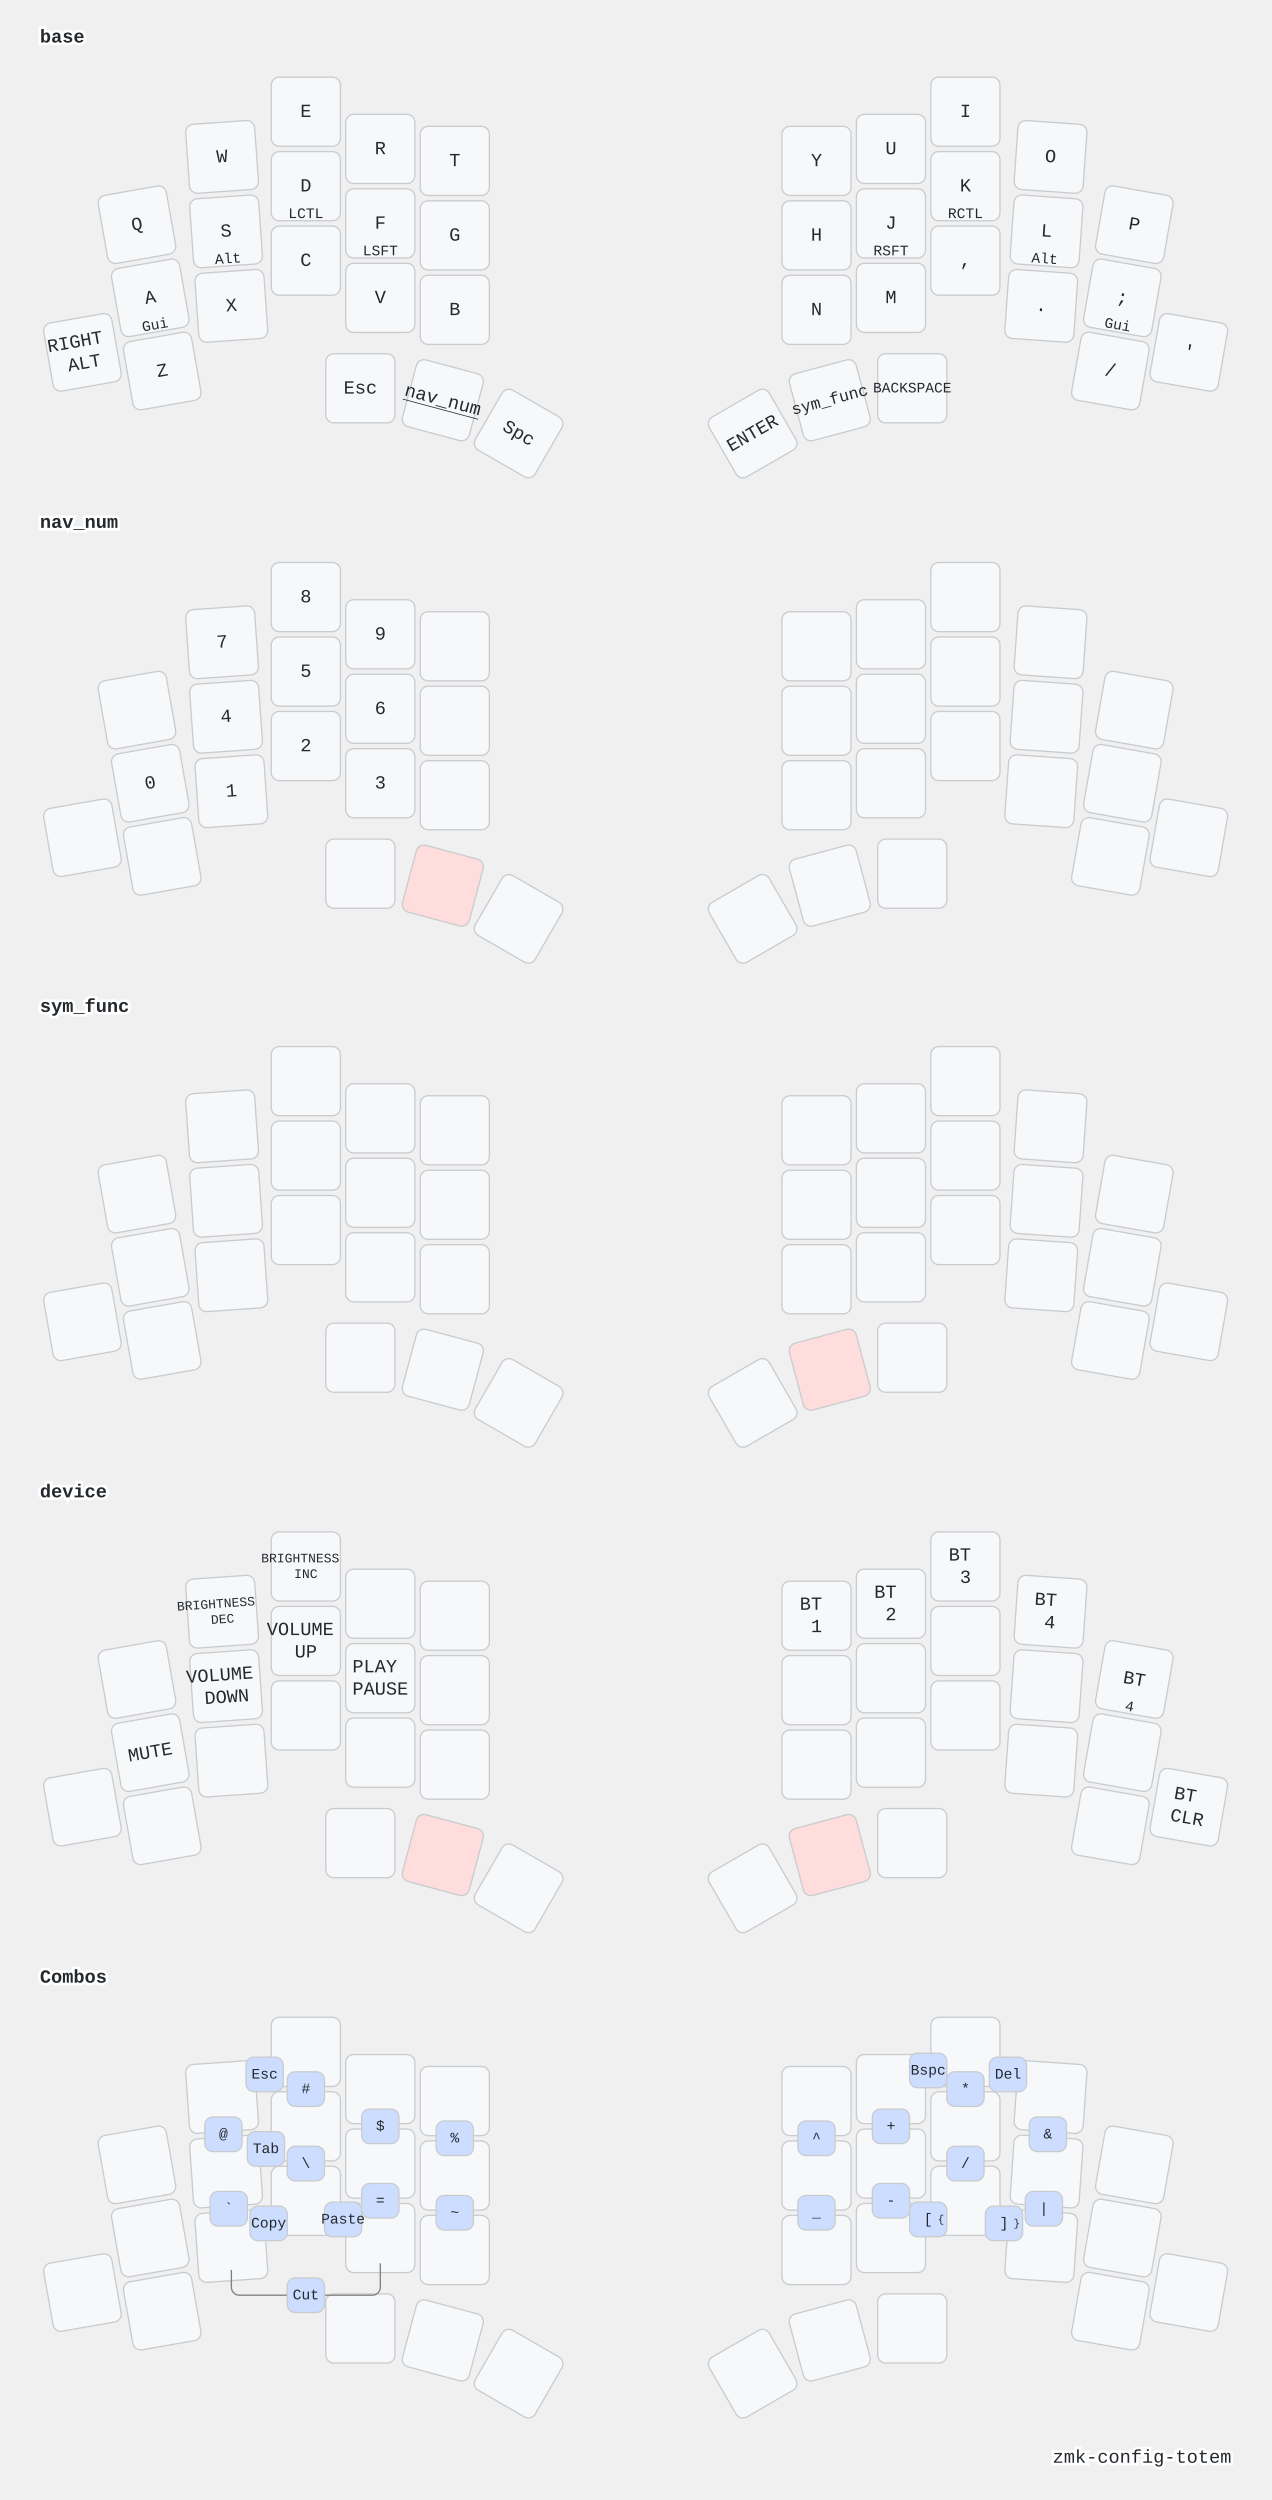
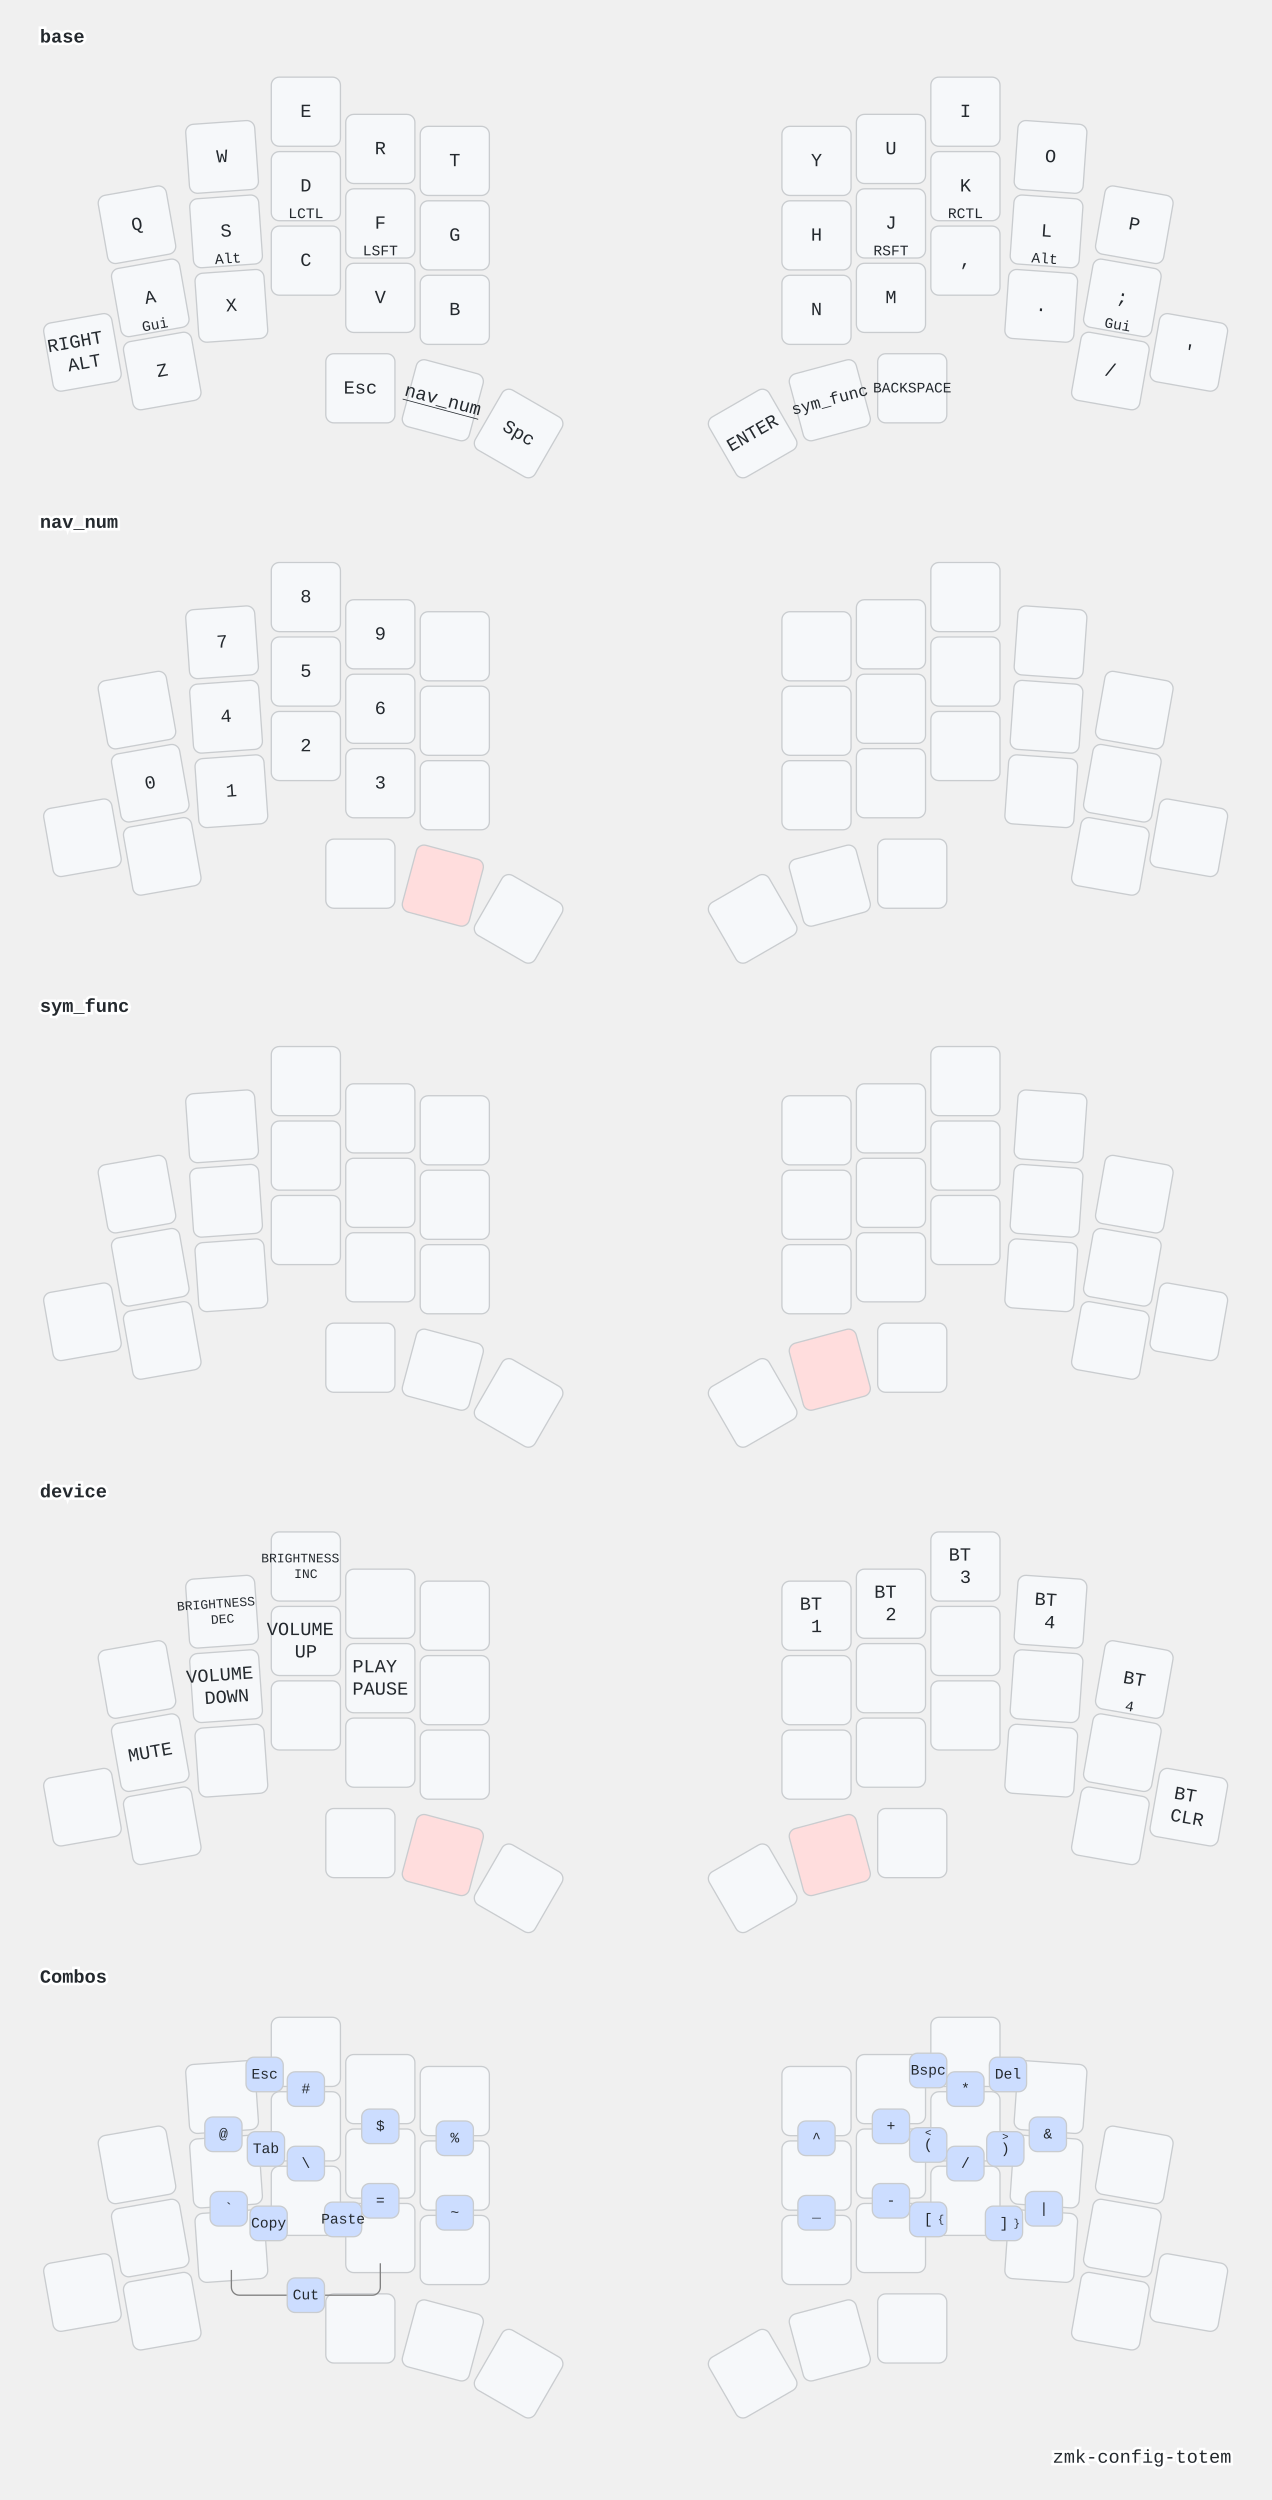
<svg xmlns="http://www.w3.org/2000/svg" width="956" height="1880" viewBox="0 0 956 1880" class="keymap">
  <style>/* inherit to force styles through use tags */
svg path {
    fill: inherit;
}

/* font and background color specifications */
svg.keymap {
    font-family: SFMono-Regular,Consolas,Liberation Mono,Menlo,monospace;
    font-size: 14px;
    font-kerning: normal;
    text-rendering: optimizeLegibility;
    fill: #24292e;
}

/* default key styling */
rect.key {
    fill: #f6f8fa;
}

rect.key, rect.combo {
    stroke: #c9cccf;
    stroke-width: 1;
}

/* default key side styling, only used is draw_key_sides is set */
rect.side {
    filter: brightness(90%);
}

/* color accent for combo boxes */
rect.combo, rect.combo-separate {
    fill: #cdf;
}

/* color accent for held keys */
rect.held, rect.combo.held {
    fill: #fdd;
}

/* color accent for ghost (optional) keys */
rect.ghost, rect.combo.ghost {
    stroke-dasharray: 4, 4;
    stroke-width: 2;
}

text {
    text-anchor: middle;
    dominant-baseline: middle;
}

/* styling for layer labels */
text.label {
    font-weight: bold;
    text-anchor: start;
    stroke: white;
    stroke-width: 4;
    paint-order: stroke;
}

/* styling for optional footer */
text.footer {
    text-anchor: end;
    dominant-baseline: auto;
    stroke: white;
    stroke-width: 4;
    paint-order: stroke;
}

/* styling for combo tap, and key non-tap label text */
text.combo, text.hold, text.shifted, text.left, text.right {
    font-size: 11px;
}

text.hold {
    text-anchor: middle;
    dominant-baseline: auto;
}

text.shifted {
    text-anchor: middle;
    dominant-baseline: hanging;
}

text.left {
    text-anchor: start;
}

text.right {
    text-anchor: end;
}

text.layer-activator {
    text-decoration: underline;
}

/* styling for hold/shifted label text in combo box */
text.combo.hold, text.combo.shifted, text.combo.left, text.combo.right {
    font-size: 8px;
}

/* lighter symbol for transparent keys */
text.trans {
    fill: #7b7e81;
}

/* styling for combo dendrons */
path.combo {
    stroke-width: 1;
    stroke: gray;
    fill: none;
}

/* Start Tabler Icons Cleanup */
/* cannot use height/width with glyphs */
.icon-tabler &gt; path {
    fill: inherit;
    stroke: inherit;
    stroke-width: 2;
}
/* hide tabler's default box */
.icon-tabler &gt; path[stroke="none"][fill="none"] {
    visibility: hidden;
}
/* End Tabler Icons Cleanup */

@media (prefers-color-scheme: dark) {
svg.keymap { fill: #d1d6db; }
rect.key { fill: #3f4750; }
rect.key, rect.combo { stroke: #60666c; }
rect.combo, rect.combo-separate { fill: #1f3d7a; }
rect.held, rect.combo.held { fill: #854747; }
text.label, text.footer { stroke: black; }
text.trans { fill: #7e8184; }
path.combo { stroke: #7f7f7f; }

}</style>
  <g transform="translate(30, 0)" class="layer-base">
    <text x="0" y="28" class="label" id="base">base</text>
    <g transform="translate(0, 56)">
      <g transform="translate(73, 113) rotate(-10.0)" class="key keypos-0">
        <rect rx="6" ry="6" x="-26" y="-26" width="52" height="52" class="key" />
        <text x="0" y="0" class="key tap">Q</text>
      </g>
      <g transform="translate(137, 62) rotate(-4.0)" class="key keypos-1">
        <rect rx="6" ry="6" x="-26" y="-26" width="52" height="52" class="key" />
        <text x="0" y="0" class="key tap">W</text>
      </g>
      <g transform="translate(200, 28)" class="key keypos-2">
        <rect rx="6" ry="6" x="-26" y="-26" width="52" height="52" class="key" />
        <text x="0" y="0" class="key tap">E</text>
      </g>
      <g transform="translate(256, 56)" class="key keypos-3">
        <rect rx="6" ry="6" x="-26" y="-26" width="52" height="52" class="key" />
        <text x="0" y="0" class="key tap">R</text>
      </g>
      <g transform="translate(312, 65)" class="key keypos-4">
        <rect rx="6" ry="6" x="-26" y="-26" width="52" height="52" class="key" />
        <text x="0" y="0" class="key tap">T</text>
      </g>
      <g transform="translate(584, 65)" class="key keypos-5">
        <rect rx="6" ry="6" x="-26" y="-26" width="52" height="52" class="key" />
        <text x="0" y="0" class="key tap">Y</text>
      </g>
      <g transform="translate(640, 56)" class="key keypos-6">
        <rect rx="6" ry="6" x="-26" y="-26" width="52" height="52" class="key" />
        <text x="0" y="0" class="key tap">U</text>
      </g>
      <g transform="translate(696, 28)" class="key keypos-7">
        <rect rx="6" ry="6" x="-26" y="-26" width="52" height="52" class="key" />
        <text x="0" y="0" class="key tap">I</text>
      </g>
      <g transform="translate(760, 62) rotate(4.0)" class="key keypos-8">
        <rect rx="6" ry="6" x="-26" y="-26" width="52" height="52" class="key" />
        <text x="0" y="0" class="key tap">O</text>
      </g>
      <g transform="translate(823, 113) rotate(10.0)" class="key keypos-9">
        <rect rx="6" ry="6" x="-26" y="-26" width="52" height="52" class="key" />
        <text x="0" y="0" class="key tap">P</text>
      </g>
      <g transform="translate(83, 168) rotate(-10.0)" class="key keypos-10">
        <rect rx="6" ry="6" x="-26" y="-26" width="52" height="52" class="key" />
        <text x="0" y="0" class="key tap">A</text>
        <text x="0" y="24" class="key hold">Gui</text>
      </g>
      <g transform="translate(140, 118) rotate(-4.0)" class="key keypos-11">
        <rect rx="6" ry="6" x="-26" y="-26" width="52" height="52" class="key" />
        <text x="0" y="0" class="key tap">S</text>
        <text x="0" y="24" class="key hold">Alt</text>
      </g>
      <g transform="translate(200, 84)" class="key keypos-12">
        <rect rx="6" ry="6" x="-26" y="-26" width="52" height="52" class="key" />
        <text x="0" y="0" class="key tap">D</text>
        <text x="0" y="24" class="key hold">LCTL</text>
      </g>
      <g transform="translate(256, 112)" class="key keypos-13">
        <rect rx="6" ry="6" x="-26" y="-26" width="52" height="52" class="key" />
        <text x="0" y="0" class="key tap">F</text>
        <text x="0" y="24" class="key hold">LSFT</text>
      </g>
      <g transform="translate(312, 121)" class="key keypos-14">
        <rect rx="6" ry="6" x="-26" y="-26" width="52" height="52" class="key" />
        <text x="0" y="0" class="key tap">G</text>
      </g>
      <g transform="translate(584, 121)" class="key keypos-15">
        <rect rx="6" ry="6" x="-26" y="-26" width="52" height="52" class="key" />
        <text x="0" y="0" class="key tap">H</text>
      </g>
      <g transform="translate(640, 112)" class="key keypos-16">
        <rect rx="6" ry="6" x="-26" y="-26" width="52" height="52" class="key" />
        <text x="0" y="0" class="key tap">J</text>
        <text x="0" y="24" class="key hold">RSFT</text>
      </g>
      <g transform="translate(696, 84)" class="key keypos-17">
        <rect rx="6" ry="6" x="-26" y="-26" width="52" height="52" class="key" />
        <text x="0" y="0" class="key tap">K</text>
        <text x="0" y="24" class="key hold">RCTL</text>
      </g>
      <g transform="translate(757, 118) rotate(4.0)" class="key keypos-18">
        <rect rx="6" ry="6" x="-26" y="-26" width="52" height="52" class="key" />
        <text x="0" y="0" class="key tap">L</text>
        <text x="0" y="24" class="key hold">Alt</text>
      </g>
      <g transform="translate(814, 168) rotate(10.0)" class="key keypos-19">
        <rect rx="6" ry="6" x="-26" y="-26" width="52" height="52" class="key" />
        <text x="0" y="0" class="key tap">;</text>
        <text x="0" y="24" class="key hold">Gui</text>
      </g>
      <g transform="translate(32, 209) rotate(-10.0)" class="key keypos-20">
        <rect rx="6" ry="6" x="-26" y="-26" width="52" height="52" class="key" />
        <text x="0" y="0" class="key tap">
          <tspan x="0" dy="-0.6em">RIGHT</tspan>
          <tspan x="0" dy="1.2em">ALT</tspan>
        </text>
      </g>
      <g transform="translate(92, 223) rotate(-10.0)" class="key keypos-21">
        <rect rx="6" ry="6" x="-26" y="-26" width="52" height="52" class="key" />
        <text x="0" y="0" class="key tap">Z</text>
      </g>
      <g transform="translate(144, 174) rotate(-4.0)" class="key keypos-22">
        <rect rx="6" ry="6" x="-26" y="-26" width="52" height="52" class="key" />
        <text x="0" y="0" class="key tap">X</text>
      </g>
      <g transform="translate(200, 140)" class="key keypos-23">
        <rect rx="6" ry="6" x="-26" y="-26" width="52" height="52" class="key" />
        <text x="0" y="0" class="key tap">C</text>
      </g>
      <g transform="translate(256, 168)" class="key keypos-24">
        <rect rx="6" ry="6" x="-26" y="-26" width="52" height="52" class="key" />
        <text x="0" y="0" class="key tap">V</text>
      </g>
      <g transform="translate(312, 177)" class="key keypos-25">
        <rect rx="6" ry="6" x="-26" y="-26" width="52" height="52" class="key" />
        <text x="0" y="0" class="key tap">B</text>
      </g>
      <g transform="translate(584, 177)" class="key keypos-26">
        <rect rx="6" ry="6" x="-26" y="-26" width="52" height="52" class="key" />
        <text x="0" y="0" class="key tap">N</text>
      </g>
      <g transform="translate(640, 168)" class="key keypos-27">
        <rect rx="6" ry="6" x="-26" y="-26" width="52" height="52" class="key" />
        <text x="0" y="0" class="key tap">M</text>
      </g>
      <g transform="translate(696, 140)" class="key keypos-28">
        <rect rx="6" ry="6" x="-26" y="-26" width="52" height="52" class="key" />
        <text x="0" y="0" class="key tap">,</text>
      </g>
      <g transform="translate(753, 174) rotate(4.0)" class="key keypos-29">
        <rect rx="6" ry="6" x="-26" y="-26" width="52" height="52" class="key" />
        <text x="0" y="0" class="key tap">.</text>
      </g>
      <g transform="translate(805, 223) rotate(10.0)" class="key keypos-30">
        <rect rx="6" ry="6" x="-26" y="-26" width="52" height="52" class="key" />
        <text x="0" y="0" class="key tap">/</text>
      </g>
      <g transform="translate(864, 209) rotate(10.0)" class="key keypos-31">
        <rect rx="6" ry="6" x="-26" y="-26" width="52" height="52" class="key" />
        <text x="0" y="0" class="key tap">'</text>
      </g>
      <g transform="translate(241, 236)" class="key keypos-32">
        <rect rx="6" ry="6" x="-26" y="-26" width="52" height="52" class="key" />
        <text x="0" y="0" class="key tap">Esc</text>
      </g>
      <g transform="translate(303, 245) rotate(15.0)" class="key keypos-33">
        <rect rx="6" ry="6" x="-26" y="-26" width="52" height="52" class="key" />
        <a href="#nav_num">
          <text x="0" y="0" class="key tap layer-activator">nav_num</text>
        </a>
      </g>
      <g transform="translate(360, 270) rotate(30.0)" class="key keypos-34">
        <rect rx="6" ry="6" x="-26" y="-26" width="52" height="52" class="key" />
        <text x="0" y="0" class="key tap">Spc</text>
      </g>
      <g transform="translate(536, 270) rotate(-30.0)" class="key keypos-35">
        <rect rx="6" ry="6" x="-26" y="-26" width="52" height="52" class="key" />
        <text x="0" y="0" class="key tap">ENTER</text>
      </g>
      <g transform="translate(594, 245) rotate(-15.0)" class="key keypos-36">
        <rect rx="6" ry="6" x="-26" y="-26" width="52" height="52" class="key" />
        <a href="#sym_func">
          <text x="0" y="0" class="key tap layer-activator">
            <tspan style="font-size: 88%">sym_func</tspan>
          </text>
        </a>
      </g>
      <g transform="translate(656, 236)" class="key keypos-37">
        <rect rx="6" ry="6" x="-26" y="-26" width="52" height="52" class="key" />
        <text x="0" y="0" class="key tap">
          <tspan style="font-size: 78%">BACKSPACE</tspan>
        </text>
      </g>
    </g>
  </g>
  <g transform="translate(30, 365)" class="layer-nav_num">
    <text x="0" y="28" class="label" id="nav_num">nav_num</text>
    <g transform="translate(0, 56)">
      <g transform="translate(73, 113) rotate(-10.0)" class="key trans keypos-0">
        <rect rx="6" ry="6" x="-26" y="-26" width="52" height="52" class="key trans" />
      </g>
      <g transform="translate(137, 62) rotate(-4.0)" class="key keypos-1">
        <rect rx="6" ry="6" x="-26" y="-26" width="52" height="52" class="key" />
        <text x="0" y="0" class="key tap">7</text>
      </g>
      <g transform="translate(200, 28)" class="key keypos-2">
        <rect rx="6" ry="6" x="-26" y="-26" width="52" height="52" class="key" />
        <text x="0" y="0" class="key tap">8</text>
      </g>
      <g transform="translate(256, 56)" class="key keypos-3">
        <rect rx="6" ry="6" x="-26" y="-26" width="52" height="52" class="key" />
        <text x="0" y="0" class="key tap">9</text>
      </g>
      <g transform="translate(312, 65)" class="key trans keypos-4">
        <rect rx="6" ry="6" x="-26" y="-26" width="52" height="52" class="key trans" />
      </g>
      <g transform="translate(584, 65)" class="key trans keypos-5">
        <rect rx="6" ry="6" x="-26" y="-26" width="52" height="52" class="key trans" />
      </g>
      <g transform="translate(640, 56)" class="key trans keypos-6">
        <rect rx="6" ry="6" x="-26" y="-26" width="52" height="52" class="key trans" />
      </g>
      <g transform="translate(696, 28)" class="key trans keypos-7">
        <rect rx="6" ry="6" x="-26" y="-26" width="52" height="52" class="key trans" />
      </g>
      <g transform="translate(760, 62) rotate(4.0)" class="key trans keypos-8">
        <rect rx="6" ry="6" x="-26" y="-26" width="52" height="52" class="key trans" />
      </g>
      <g transform="translate(823, 113) rotate(10.0)" class="key trans keypos-9">
        <rect rx="6" ry="6" x="-26" y="-26" width="52" height="52" class="key trans" />
      </g>
      <g transform="translate(83, 168) rotate(-10.0)" class="key keypos-10">
        <rect rx="6" ry="6" x="-26" y="-26" width="52" height="52" class="key" />
        <text x="0" y="0" class="key tap">0</text>
      </g>
      <g transform="translate(140, 118) rotate(-4.0)" class="key keypos-11">
        <rect rx="6" ry="6" x="-26" y="-26" width="52" height="52" class="key" />
        <text x="0" y="0" class="key tap">4</text>
      </g>
      <g transform="translate(200, 84)" class="key keypos-12">
        <rect rx="6" ry="6" x="-26" y="-26" width="52" height="52" class="key" />
        <text x="0" y="0" class="key tap">5</text>
      </g>
      <g transform="translate(256, 112)" class="key keypos-13">
        <rect rx="6" ry="6" x="-26" y="-26" width="52" height="52" class="key" />
        <text x="0" y="0" class="key tap">6</text>
      </g>
      <g transform="translate(312, 121)" class="key trans keypos-14">
        <rect rx="6" ry="6" x="-26" y="-26" width="52" height="52" class="key trans" />
      </g>
      <g transform="translate(584, 121)" class="key trans keypos-15">
        <rect rx="6" ry="6" x="-26" y="-26" width="52" height="52" class="key trans" />
      </g>
      <g transform="translate(640, 112)" class="key trans keypos-16">
        <rect rx="6" ry="6" x="-26" y="-26" width="52" height="52" class="key trans" />
      </g>
      <g transform="translate(696, 84)" class="key trans keypos-17">
        <rect rx="6" ry="6" x="-26" y="-26" width="52" height="52" class="key trans" />
      </g>
      <g transform="translate(757, 118) rotate(4.0)" class="key trans keypos-18">
        <rect rx="6" ry="6" x="-26" y="-26" width="52" height="52" class="key trans" />
      </g>
      <g transform="translate(814, 168) rotate(10.0)" class="key trans keypos-19">
        <rect rx="6" ry="6" x="-26" y="-26" width="52" height="52" class="key trans" />
      </g>
      <g transform="translate(32, 209) rotate(-10.0)" class="key trans keypos-20">
        <rect rx="6" ry="6" x="-26" y="-26" width="52" height="52" class="key trans" />
      </g>
      <g transform="translate(92, 223) rotate(-10.0)" class="key trans keypos-21">
        <rect rx="6" ry="6" x="-26" y="-26" width="52" height="52" class="key trans" />
      </g>
      <g transform="translate(144, 174) rotate(-4.0)" class="key keypos-22">
        <rect rx="6" ry="6" x="-26" y="-26" width="52" height="52" class="key" />
        <text x="0" y="0" class="key tap">1</text>
      </g>
      <g transform="translate(200, 140)" class="key keypos-23">
        <rect rx="6" ry="6" x="-26" y="-26" width="52" height="52" class="key" />
        <text x="0" y="0" class="key tap">2</text>
      </g>
      <g transform="translate(256, 168)" class="key keypos-24">
        <rect rx="6" ry="6" x="-26" y="-26" width="52" height="52" class="key" />
        <text x="0" y="0" class="key tap">3</text>
      </g>
      <g transform="translate(312, 177)" class="key trans keypos-25">
        <rect rx="6" ry="6" x="-26" y="-26" width="52" height="52" class="key trans" />
      </g>
      <g transform="translate(584, 177)" class="key trans keypos-26">
        <rect rx="6" ry="6" x="-26" y="-26" width="52" height="52" class="key trans" />
      </g>
      <g transform="translate(640, 168)" class="key trans keypos-27">
        <rect rx="6" ry="6" x="-26" y="-26" width="52" height="52" class="key trans" />
      </g>
      <g transform="translate(696, 140)" class="key trans keypos-28">
        <rect rx="6" ry="6" x="-26" y="-26" width="52" height="52" class="key trans" />
      </g>
      <g transform="translate(753, 174) rotate(4.0)" class="key trans keypos-29">
        <rect rx="6" ry="6" x="-26" y="-26" width="52" height="52" class="key trans" />
      </g>
      <g transform="translate(805, 223) rotate(10.0)" class="key trans keypos-30">
        <rect rx="6" ry="6" x="-26" y="-26" width="52" height="52" class="key trans" />
      </g>
      <g transform="translate(864, 209) rotate(10.0)" class="key trans keypos-31">
        <rect rx="6" ry="6" x="-26" y="-26" width="52" height="52" class="key trans" />
      </g>
      <g transform="translate(241, 236)" class="key trans keypos-32">
        <rect rx="6" ry="6" x="-26" y="-26" width="52" height="52" class="key trans" />
      </g>
      <g transform="translate(303, 245) rotate(15.0)" class="key held keypos-33">
        <rect rx="6" ry="6" x="-26" y="-26" width="52" height="52" class="key held" />
      </g>
      <g transform="translate(360, 270) rotate(30.0)" class="key trans keypos-34">
        <rect rx="6" ry="6" x="-26" y="-26" width="52" height="52" class="key trans" />
      </g>
      <g transform="translate(536, 270) rotate(-30.0)" class="key trans keypos-35">
        <rect rx="6" ry="6" x="-26" y="-26" width="52" height="52" class="key trans" />
      </g>
      <g transform="translate(594, 245) rotate(-15.0)" class="key trans keypos-36">
        <rect rx="6" ry="6" x="-26" y="-26" width="52" height="52" class="key trans" />
      </g>
      <g transform="translate(656, 236)" class="key trans keypos-37">
        <rect rx="6" ry="6" x="-26" y="-26" width="52" height="52" class="key trans" />
      </g>
    </g>
  </g>
  <g transform="translate(30, 729)" class="layer-sym_func">
    <text x="0" y="28" class="label" id="sym_func">sym_func</text>
    <g transform="translate(0, 56)">
      <g transform="translate(73, 113) rotate(-10.0)" class="key trans keypos-0">
        <rect rx="6" ry="6" x="-26" y="-26" width="52" height="52" class="key trans" />
      </g>
      <g transform="translate(137, 62) rotate(-4.0)" class="key trans keypos-1">
        <rect rx="6" ry="6" x="-26" y="-26" width="52" height="52" class="key trans" />
      </g>
      <g transform="translate(200, 28)" class="key trans keypos-2">
        <rect rx="6" ry="6" x="-26" y="-26" width="52" height="52" class="key trans" />
      </g>
      <g transform="translate(256, 56)" class="key trans keypos-3">
        <rect rx="6" ry="6" x="-26" y="-26" width="52" height="52" class="key trans" />
      </g>
      <g transform="translate(312, 65)" class="key trans keypos-4">
        <rect rx="6" ry="6" x="-26" y="-26" width="52" height="52" class="key trans" />
      </g>
      <g transform="translate(584, 65)" class="key trans keypos-5">
        <rect rx="6" ry="6" x="-26" y="-26" width="52" height="52" class="key trans" />
      </g>
      <g transform="translate(640, 56)" class="key trans keypos-6">
        <rect rx="6" ry="6" x="-26" y="-26" width="52" height="52" class="key trans" />
      </g>
      <g transform="translate(696, 28)" class="key trans keypos-7">
        <rect rx="6" ry="6" x="-26" y="-26" width="52" height="52" class="key trans" />
      </g>
      <g transform="translate(760, 62) rotate(4.0)" class="key trans keypos-8">
        <rect rx="6" ry="6" x="-26" y="-26" width="52" height="52" class="key trans" />
      </g>
      <g transform="translate(823, 113) rotate(10.0)" class="key trans keypos-9">
        <rect rx="6" ry="6" x="-26" y="-26" width="52" height="52" class="key trans" />
      </g>
      <g transform="translate(83, 168) rotate(-10.0)" class="key trans keypos-10">
        <rect rx="6" ry="6" x="-26" y="-26" width="52" height="52" class="key trans" />
      </g>
      <g transform="translate(140, 118) rotate(-4.0)" class="key trans keypos-11">
        <rect rx="6" ry="6" x="-26" y="-26" width="52" height="52" class="key trans" />
      </g>
      <g transform="translate(200, 84)" class="key trans keypos-12">
        <rect rx="6" ry="6" x="-26" y="-26" width="52" height="52" class="key trans" />
      </g>
      <g transform="translate(256, 112)" class="key trans keypos-13">
        <rect rx="6" ry="6" x="-26" y="-26" width="52" height="52" class="key trans" />
      </g>
      <g transform="translate(312, 121)" class="key trans keypos-14">
        <rect rx="6" ry="6" x="-26" y="-26" width="52" height="52" class="key trans" />
      </g>
      <g transform="translate(584, 121)" class="key trans keypos-15">
        <rect rx="6" ry="6" x="-26" y="-26" width="52" height="52" class="key trans" />
      </g>
      <g transform="translate(640, 112)" class="key trans keypos-16">
        <rect rx="6" ry="6" x="-26" y="-26" width="52" height="52" class="key trans" />
      </g>
      <g transform="translate(696, 84)" class="key trans keypos-17">
        <rect rx="6" ry="6" x="-26" y="-26" width="52" height="52" class="key trans" />
      </g>
      <g transform="translate(757, 118) rotate(4.0)" class="key trans keypos-18">
        <rect rx="6" ry="6" x="-26" y="-26" width="52" height="52" class="key trans" />
      </g>
      <g transform="translate(814, 168) rotate(10.0)" class="key trans keypos-19">
        <rect rx="6" ry="6" x="-26" y="-26" width="52" height="52" class="key trans" />
      </g>
      <g transform="translate(32, 209) rotate(-10.0)" class="key trans keypos-20">
        <rect rx="6" ry="6" x="-26" y="-26" width="52" height="52" class="key trans" />
      </g>
      <g transform="translate(92, 223) rotate(-10.0)" class="key trans keypos-21">
        <rect rx="6" ry="6" x="-26" y="-26" width="52" height="52" class="key trans" />
      </g>
      <g transform="translate(144, 174) rotate(-4.0)" class="key trans keypos-22">
        <rect rx="6" ry="6" x="-26" y="-26" width="52" height="52" class="key trans" />
      </g>
      <g transform="translate(200, 140)" class="key trans keypos-23">
        <rect rx="6" ry="6" x="-26" y="-26" width="52" height="52" class="key trans" />
      </g>
      <g transform="translate(256, 168)" class="key trans keypos-24">
        <rect rx="6" ry="6" x="-26" y="-26" width="52" height="52" class="key trans" />
      </g>
      <g transform="translate(312, 177)" class="key trans keypos-25">
        <rect rx="6" ry="6" x="-26" y="-26" width="52" height="52" class="key trans" />
      </g>
      <g transform="translate(584, 177)" class="key trans keypos-26">
        <rect rx="6" ry="6" x="-26" y="-26" width="52" height="52" class="key trans" />
      </g>
      <g transform="translate(640, 168)" class="key trans keypos-27">
        <rect rx="6" ry="6" x="-26" y="-26" width="52" height="52" class="key trans" />
      </g>
      <g transform="translate(696, 140)" class="key trans keypos-28">
        <rect rx="6" ry="6" x="-26" y="-26" width="52" height="52" class="key trans" />
      </g>
      <g transform="translate(753, 174) rotate(4.0)" class="key trans keypos-29">
        <rect rx="6" ry="6" x="-26" y="-26" width="52" height="52" class="key trans" />
      </g>
      <g transform="translate(805, 223) rotate(10.0)" class="key trans keypos-30">
        <rect rx="6" ry="6" x="-26" y="-26" width="52" height="52" class="key trans" />
      </g>
      <g transform="translate(864, 209) rotate(10.0)" class="key trans keypos-31">
        <rect rx="6" ry="6" x="-26" y="-26" width="52" height="52" class="key trans" />
      </g>
      <g transform="translate(241, 236)" class="key trans keypos-32">
        <rect rx="6" ry="6" x="-26" y="-26" width="52" height="52" class="key trans" />
      </g>
      <g transform="translate(303, 245) rotate(15.0)" class="key trans keypos-33">
        <rect rx="6" ry="6" x="-26" y="-26" width="52" height="52" class="key trans" />
      </g>
      <g transform="translate(360, 270) rotate(30.0)" class="key trans keypos-34">
        <rect rx="6" ry="6" x="-26" y="-26" width="52" height="52" class="key trans" />
      </g>
      <g transform="translate(536, 270) rotate(-30.0)" class="key trans keypos-35">
        <rect rx="6" ry="6" x="-26" y="-26" width="52" height="52" class="key trans" />
      </g>
      <g transform="translate(594, 245) rotate(-15.0)" class="key held keypos-36">
        <rect rx="6" ry="6" x="-26" y="-26" width="52" height="52" class="key held" />
      </g>
      <g transform="translate(656, 236)" class="key trans keypos-37">
        <rect rx="6" ry="6" x="-26" y="-26" width="52" height="52" class="key trans" />
      </g>
    </g>
  </g>
  <g transform="translate(30, 1094)" class="layer-device">
    <text x="0" y="28" class="label" id="device">device</text>
    <g transform="translate(0, 56)">
      <g transform="translate(73, 113) rotate(-10.0)" class="key keypos-0">
        <rect rx="6" ry="6" x="-26" y="-26" width="52" height="52" class="key" />
      </g>
      <g transform="translate(137, 62) rotate(-4.0)" class="key keypos-1">
        <rect rx="6" ry="6" x="-26" y="-26" width="52" height="52" class="key" />
        <text x="0" y="0" class="key tap">
          <tspan x="0" dy="-0.6em" style="font-size: 70%">BRIGHTNESS</tspan>
          <tspan x="0" dy="1.2em" style="font-size: 70%">DEC</tspan>
        </text>
      </g>
      <g transform="translate(200, 28)" class="key keypos-2">
        <rect rx="6" ry="6" x="-26" y="-26" width="52" height="52" class="key" />
        <text x="0" y="0" class="key tap">
          <tspan x="0" dy="-0.6em" style="font-size: 70%">BRIGHTNESS</tspan>
          <tspan x="0" dy="1.2em" style="font-size: 70%">INC</tspan>
        </text>
      </g>
      <g transform="translate(256, 56)" class="key keypos-3">
        <rect rx="6" ry="6" x="-26" y="-26" width="52" height="52" class="key" />
      </g>
      <g transform="translate(312, 65)" class="key keypos-4">
        <rect rx="6" ry="6" x="-26" y="-26" width="52" height="52" class="key" />
      </g>
      <g transform="translate(584, 65)" class="key keypos-5">
        <rect rx="6" ry="6" x="-26" y="-26" width="52" height="52" class="key" />
        <text x="0" y="0" class="key tap">
          <tspan x="0" dy="-0.6em">BT</tspan>
          <tspan x="0" dy="1.2em">1</tspan>
        </text>
      </g>
      <g transform="translate(640, 56)" class="key keypos-6">
        <rect rx="6" ry="6" x="-26" y="-26" width="52" height="52" class="key" />
        <text x="0" y="0" class="key tap">
          <tspan x="0" dy="-0.6em">BT</tspan>
          <tspan x="0" dy="1.2em">2</tspan>
        </text>
      </g>
      <g transform="translate(696, 28)" class="key keypos-7">
        <rect rx="6" ry="6" x="-26" y="-26" width="52" height="52" class="key" />
        <text x="0" y="0" class="key tap">
          <tspan x="0" dy="-0.6em">BT</tspan>
          <tspan x="0" dy="1.2em">3</tspan>
        </text>
      </g>
      <g transform="translate(760, 62) rotate(4.0)" class="key keypos-8">
        <rect rx="6" ry="6" x="-26" y="-26" width="52" height="52" class="key" />
        <text x="0" y="0" class="key tap">
          <tspan x="0" dy="-0.6em">BT</tspan>
          <tspan x="0" dy="1.2em">4</tspan>
        </text>
      </g>
      <g transform="translate(823, 113) rotate(10.0)" class="key keypos-9">
        <rect rx="6" ry="6" x="-26" y="-26" width="52" height="52" class="key" />
        <text x="0" y="0" class="key tap">BT</text>
        <text x="0" y="24" class="key hold">4</text>
      </g>
      <g transform="translate(83, 168) rotate(-10.0)" class="key keypos-10">
        <rect rx="6" ry="6" x="-26" y="-26" width="52" height="52" class="key" />
        <text x="0" y="0" class="key tap">MUTE</text>
      </g>
      <g transform="translate(140, 118) rotate(-4.0)" class="key keypos-11">
        <rect rx="6" ry="6" x="-26" y="-26" width="52" height="52" class="key" />
        <text x="0" y="0" class="key tap">
          <tspan x="0" dy="-0.6em">VOLUME</tspan>
          <tspan x="0" dy="1.2em">DOWN</tspan>
        </text>
      </g>
      <g transform="translate(200, 84)" class="key keypos-12">
        <rect rx="6" ry="6" x="-26" y="-26" width="52" height="52" class="key" />
        <text x="0" y="0" class="key tap">
          <tspan x="0" dy="-0.6em">VOLUME</tspan>
          <tspan x="0" dy="1.2em">UP</tspan>
        </text>
      </g>
      <g transform="translate(256, 112)" class="key keypos-13">
        <rect rx="6" ry="6" x="-26" y="-26" width="52" height="52" class="key" />
        <text x="0" y="0" class="key tap">
          <tspan x="0" dy="-0.6em">PLAY</tspan>
          <tspan x="0" dy="1.2em">PAUSE</tspan>
        </text>
      </g>
      <g transform="translate(312, 121)" class="key keypos-14">
        <rect rx="6" ry="6" x="-26" y="-26" width="52" height="52" class="key" />
      </g>
      <g transform="translate(584, 121)" class="key keypos-15">
        <rect rx="6" ry="6" x="-26" y="-26" width="52" height="52" class="key" />
      </g>
      <g transform="translate(640, 112)" class="key keypos-16">
        <rect rx="6" ry="6" x="-26" y="-26" width="52" height="52" class="key" />
      </g>
      <g transform="translate(696, 84)" class="key keypos-17">
        <rect rx="6" ry="6" x="-26" y="-26" width="52" height="52" class="key" />
      </g>
      <g transform="translate(757, 118) rotate(4.0)" class="key keypos-18">
        <rect rx="6" ry="6" x="-26" y="-26" width="52" height="52" class="key" />
      </g>
      <g transform="translate(814, 168) rotate(10.0)" class="key keypos-19">
        <rect rx="6" ry="6" x="-26" y="-26" width="52" height="52" class="key" />
      </g>
      <g transform="translate(32, 209) rotate(-10.0)" class="key keypos-20">
        <rect rx="6" ry="6" x="-26" y="-26" width="52" height="52" class="key" />
      </g>
      <g transform="translate(92, 223) rotate(-10.0)" class="key keypos-21">
        <rect rx="6" ry="6" x="-26" y="-26" width="52" height="52" class="key" />
      </g>
      <g transform="translate(144, 174) rotate(-4.0)" class="key keypos-22">
        <rect rx="6" ry="6" x="-26" y="-26" width="52" height="52" class="key" />
      </g>
      <g transform="translate(200, 140)" class="key keypos-23">
        <rect rx="6" ry="6" x="-26" y="-26" width="52" height="52" class="key" />
      </g>
      <g transform="translate(256, 168)" class="key keypos-24">
        <rect rx="6" ry="6" x="-26" y="-26" width="52" height="52" class="key" />
      </g>
      <g transform="translate(312, 177)" class="key keypos-25">
        <rect rx="6" ry="6" x="-26" y="-26" width="52" height="52" class="key" />
      </g>
      <g transform="translate(584, 177)" class="key keypos-26">
        <rect rx="6" ry="6" x="-26" y="-26" width="52" height="52" class="key" />
      </g>
      <g transform="translate(640, 168)" class="key keypos-27">
        <rect rx="6" ry="6" x="-26" y="-26" width="52" height="52" class="key" />
      </g>
      <g transform="translate(696, 140)" class="key keypos-28">
        <rect rx="6" ry="6" x="-26" y="-26" width="52" height="52" class="key" />
      </g>
      <g transform="translate(753, 174) rotate(4.0)" class="key keypos-29">
        <rect rx="6" ry="6" x="-26" y="-26" width="52" height="52" class="key" />
      </g>
      <g transform="translate(805, 223) rotate(10.0)" class="key keypos-30">
        <rect rx="6" ry="6" x="-26" y="-26" width="52" height="52" class="key" />
      </g>
      <g transform="translate(864, 209) rotate(10.0)" class="key keypos-31">
        <rect rx="6" ry="6" x="-26" y="-26" width="52" height="52" class="key" />
        <text x="0" y="0" class="key tap">
          <tspan x="0" dy="-0.6em">BT</tspan>
          <tspan x="0" dy="1.2em">CLR</tspan>
        </text>
      </g>
      <g transform="translate(241, 236)" class="key keypos-32">
        <rect rx="6" ry="6" x="-26" y="-26" width="52" height="52" class="key" />
      </g>
      <g transform="translate(303, 245) rotate(15.0)" class="key held keypos-33">
        <rect rx="6" ry="6" x="-26" y="-26" width="52" height="52" class="key held" />
      </g>
      <g transform="translate(360, 270) rotate(30.0)" class="key keypos-34">
        <rect rx="6" ry="6" x="-26" y="-26" width="52" height="52" class="key" />
      </g>
      <g transform="translate(536, 270) rotate(-30.0)" class="key keypos-35">
        <rect rx="6" ry="6" x="-26" y="-26" width="52" height="52" class="key" />
      </g>
      <g transform="translate(594, 245) rotate(-15.0)" class="key held keypos-36">
        <rect rx="6" ry="6" x="-26" y="-26" width="52" height="52" class="key held" />
      </g>
      <g transform="translate(656, 236)" class="key keypos-37">
        <rect rx="6" ry="6" x="-26" y="-26" width="52" height="52" class="key" />
      </g>
    </g>
  </g>
  <g transform="translate(30, 1459)" class="layer-Combos">
    <text x="0" y="28" class="label" id="Combos">Combos</text>
    <g transform="translate(0, 56)">
      <g transform="translate(73, 113) rotate(-10.0)" class="key keypos-0">
        <rect rx="6" ry="6" x="-26" y="-26" width="52" height="52" class="key" />
      </g>
      <g transform="translate(137, 62) rotate(-4.0)" class="key keypos-1">
        <rect rx="6" ry="6" x="-26" y="-26" width="52" height="52" class="key" />
      </g>
      <g transform="translate(200, 28)" class="key keypos-2">
        <rect rx="6" ry="6" x="-26" y="-26" width="52" height="52" class="key" />
      </g>
      <g transform="translate(256, 56)" class="key keypos-3">
        <rect rx="6" ry="6" x="-26" y="-26" width="52" height="52" class="key" />
      </g>
      <g transform="translate(312, 65)" class="key keypos-4">
        <rect rx="6" ry="6" x="-26" y="-26" width="52" height="52" class="key" />
      </g>
      <g transform="translate(584, 65)" class="key keypos-5">
        <rect rx="6" ry="6" x="-26" y="-26" width="52" height="52" class="key" />
      </g>
      <g transform="translate(640, 56)" class="key keypos-6">
        <rect rx="6" ry="6" x="-26" y="-26" width="52" height="52" class="key" />
      </g>
      <g transform="translate(696, 28)" class="key keypos-7">
        <rect rx="6" ry="6" x="-26" y="-26" width="52" height="52" class="key" />
      </g>
      <g transform="translate(760, 62) rotate(4.0)" class="key keypos-8">
        <rect rx="6" ry="6" x="-26" y="-26" width="52" height="52" class="key" />
      </g>
      <g transform="translate(823, 113) rotate(10.0)" class="key keypos-9">
        <rect rx="6" ry="6" x="-26" y="-26" width="52" height="52" class="key" />
      </g>
      <g transform="translate(83, 168) rotate(-10.0)" class="key keypos-10">
        <rect rx="6" ry="6" x="-26" y="-26" width="52" height="52" class="key" />
      </g>
      <g transform="translate(140, 118) rotate(-4.0)" class="key keypos-11">
        <rect rx="6" ry="6" x="-26" y="-26" width="52" height="52" class="key" />
      </g>
      <g transform="translate(200, 84)" class="key keypos-12">
        <rect rx="6" ry="6" x="-26" y="-26" width="52" height="52" class="key" />
      </g>
      <g transform="translate(256, 112)" class="key keypos-13">
        <rect rx="6" ry="6" x="-26" y="-26" width="52" height="52" class="key" />
      </g>
      <g transform="translate(312, 121)" class="key keypos-14">
        <rect rx="6" ry="6" x="-26" y="-26" width="52" height="52" class="key" />
      </g>
      <g transform="translate(584, 121)" class="key keypos-15">
        <rect rx="6" ry="6" x="-26" y="-26" width="52" height="52" class="key" />
      </g>
      <g transform="translate(640, 112)" class="key keypos-16">
        <rect rx="6" ry="6" x="-26" y="-26" width="52" height="52" class="key" />
      </g>
      <g transform="translate(696, 84)" class="key keypos-17">
        <rect rx="6" ry="6" x="-26" y="-26" width="52" height="52" class="key" />
      </g>
      <g transform="translate(757, 118) rotate(4.0)" class="key keypos-18">
        <rect rx="6" ry="6" x="-26" y="-26" width="52" height="52" class="key" />
      </g>
      <g transform="translate(814, 168) rotate(10.0)" class="key keypos-19">
        <rect rx="6" ry="6" x="-26" y="-26" width="52" height="52" class="key" />
      </g>
      <g transform="translate(32, 209) rotate(-10.0)" class="key keypos-20">
        <rect rx="6" ry="6" x="-26" y="-26" width="52" height="52" class="key" />
      </g>
      <g transform="translate(92, 223) rotate(-10.0)" class="key keypos-21">
        <rect rx="6" ry="6" x="-26" y="-26" width="52" height="52" class="key" />
      </g>
      <g transform="translate(144, 174) rotate(-4.0)" class="key keypos-22">
        <rect rx="6" ry="6" x="-26" y="-26" width="52" height="52" class="key" />
      </g>
      <g transform="translate(200, 140)" class="key keypos-23">
        <rect rx="6" ry="6" x="-26" y="-26" width="52" height="52" class="key" />
      </g>
      <g transform="translate(256, 168)" class="key keypos-24">
        <rect rx="6" ry="6" x="-26" y="-26" width="52" height="52" class="key" />
      </g>
      <g transform="translate(312, 177)" class="key keypos-25">
        <rect rx="6" ry="6" x="-26" y="-26" width="52" height="52" class="key" />
      </g>
      <g transform="translate(584, 177)" class="key keypos-26">
        <rect rx="6" ry="6" x="-26" y="-26" width="52" height="52" class="key" />
      </g>
      <g transform="translate(640, 168)" class="key keypos-27">
        <rect rx="6" ry="6" x="-26" y="-26" width="52" height="52" class="key" />
      </g>
      <g transform="translate(696, 140)" class="key keypos-28">
        <rect rx="6" ry="6" x="-26" y="-26" width="52" height="52" class="key" />
      </g>
      <g transform="translate(753, 174) rotate(4.0)" class="key keypos-29">
        <rect rx="6" ry="6" x="-26" y="-26" width="52" height="52" class="key" />
      </g>
      <g transform="translate(805, 223) rotate(10.0)" class="key keypos-30">
        <rect rx="6" ry="6" x="-26" y="-26" width="52" height="52" class="key" />
      </g>
      <g transform="translate(864, 209) rotate(10.0)" class="key keypos-31">
        <rect rx="6" ry="6" x="-26" y="-26" width="52" height="52" class="key" />
      </g>
      <g transform="translate(241, 236)" class="key keypos-32">
        <rect rx="6" ry="6" x="-26" y="-26" width="52" height="52" class="key" />
      </g>
      <g transform="translate(303, 245) rotate(15.0)" class="key keypos-33">
        <rect rx="6" ry="6" x="-26" y="-26" width="52" height="52" class="key" />
      </g>
      <g transform="translate(360, 270) rotate(30.0)" class="key keypos-34">
        <rect rx="6" ry="6" x="-26" y="-26" width="52" height="52" class="key" />
      </g>
      <g transform="translate(536, 270) rotate(-30.0)" class="key keypos-35">
        <rect rx="6" ry="6" x="-26" y="-26" width="52" height="52" class="key" />
      </g>
      <g transform="translate(594, 245) rotate(-15.0)" class="key keypos-36">
        <rect rx="6" ry="6" x="-26" y="-26" width="52" height="52" class="key" />
      </g>
      <g transform="translate(656, 236)" class="key keypos-37">
        <rect rx="6" ry="6" x="-26" y="-26" width="52" height="52" class="key" />
      </g>
      <g class="combo combopos-0">
        <rect rx="6" ry="6" x="155" y="32" width="28" height="26" class="combo" />
        <text x="169" y="45" class="combo tap">Esc</text>
      </g>
      <g class="combo combopos-1">
        <rect rx="6" ry="6" x="156" y="88" width="28" height="26" class="combo" />
        <text x="170" y="101" class="combo tap">Tab</text>
      </g>
      <g class="combo combopos-2">
        <path d="M200,211 h-50 a6.0,6.0 0 0 1 -6.0,-6.0 v-13" class="combo" />
        <path d="M200,211 h50 a6.0,6.0 0 0 0 6.0,-6.0 v-18" class="combo" />
        <rect rx="6" ry="6" x="186" y="198" width="28" height="26" class="combo" />
        <text x="200" y="211" class="combo tap">Cut</text>
      </g>
      <g class="combo combopos-3">
        <rect rx="6" ry="6" x="158" y="144" width="28" height="26" class="combo" />
        <text x="172" y="157" class="combo tap">Copy</text>
      </g>
      <g class="combo combopos-4">
        <rect rx="6" ry="6" x="214" y="141" width="28" height="26" class="combo" />
        <text x="228" y="154" class="combo tap">Paste</text>
      </g>
      <g class="combo combopos-5">
        <rect rx="6" ry="6" x="654" y="29" width="28" height="26" class="combo" />
        <text x="668" y="42" class="combo tap">Bspc</text>
      </g>
      <g class="combo combopos-6">
        <rect rx="6" ry="6" x="714" y="32" width="28" height="26" class="combo" />
        <text x="728" y="45" class="combo tap">Del</text>
      </g>
+       <g class="combo combopos-7">
+         <rect rx="6" ry="6" x="654" y="85" width="28" height="26" class="combo" />
+         <text x="668" y="98" class="combo tap">(</text>
+         <text x="668" y="87" class="combo shifted">&lt;</text>
+       </g>
+       <g class="combo combopos-8">
+         <rect rx="6" ry="6" x="712" y="88" width="28" height="26" class="combo" />
+         <text x="726" y="101" class="combo tap">)</text>
+         <text x="726" y="90" class="combo shifted">&gt;</text>
+       </g>
      <g class="combo combopos-9">
        <rect rx="6" ry="6" x="654" y="141" width="28" height="26" class="combo" />
        <text x="668" y="154" class="combo tap">[</text>
        <text x="680" y="154" class="combo right">{</text>
      </g>
      <g class="combo combopos-10">
        <rect rx="6" ry="6" x="711" y="144" width="28" height="26" class="combo" />
        <text x="725" y="157" class="combo tap">]</text>
        <text x="737" y="157" class="combo right">}</text>
      </g>
      <g class="combo combopos-13">
        <rect rx="6" ry="6" x="124" y="77" width="28" height="26" class="combo" />
        <text x="138" y="90" class="combo tap">@</text>
      </g>
      <g class="combo combopos-14">
        <rect rx="6" ry="6" x="186" y="43" width="28" height="26" class="combo" />
        <text x="200" y="56" class="combo tap">#</text>
      </g>
      <g class="combo combopos-15">
        <rect rx="6" ry="6" x="242" y="71" width="28" height="26" class="combo" />
        <text x="256" y="84" class="combo tap">$</text>
      </g>
      <g class="combo combopos-16">
        <rect rx="6" ry="6" x="298" y="80" width="28" height="26" class="combo" />
        <text x="312" y="93" class="combo tap">%</text>
      </g>
      <g class="combo combopos-17">
        <rect rx="6" ry="6" x="128" y="133" width="28" height="26" class="combo" />
        <text x="142" y="146" class="combo tap">`</text>
      </g>
      <g class="combo combopos-18">
        <rect rx="6" ry="6" x="186" y="99" width="28" height="26" class="combo" />
        <text x="200" y="112" class="combo tap">\</text>
      </g>
      <g class="combo combopos-19">
        <rect rx="6" ry="6" x="242" y="127" width="28" height="26" class="combo" />
        <text x="256" y="140" class="combo tap">=</text>
      </g>
      <g class="combo combopos-20">
        <rect rx="6" ry="6" x="298" y="136" width="28" height="26" class="combo" />
        <text x="312" y="149" class="combo tap">~</text>
      </g>
      <g class="combo combopos-21">
        <rect rx="6" ry="6" x="570" y="80" width="28" height="26" class="combo" />
        <text x="584" y="93" class="combo tap">^</text>
      </g>
      <g class="combo combopos-22">
        <rect rx="6" ry="6" x="626" y="71" width="28" height="26" class="combo" />
        <text x="640" y="84" class="combo tap">+</text>
      </g>
      <g class="combo combopos-23">
        <rect rx="6" ry="6" x="682" y="43" width="28" height="26" class="combo" />
        <text x="696" y="56" class="combo tap">*</text>
      </g>
      <g class="combo combopos-24">
        <rect rx="6" ry="6" x="744" y="77" width="28" height="26" class="combo" />
        <text x="758" y="90" class="combo tap">&amp;</text>
      </g>
      <g class="combo combopos-25">
        <rect rx="6" ry="6" x="570" y="136" width="28" height="26" class="combo" />
        <text x="584" y="149" class="combo tap">_</text>
      </g>
      <g class="combo combopos-26">
        <rect rx="6" ry="6" x="626" y="127" width="28" height="26" class="combo" />
        <text x="640" y="140" class="combo tap">-</text>
      </g>
      <g class="combo combopos-27">
        <rect rx="6" ry="6" x="682" y="99" width="28" height="26" class="combo" />
        <text x="696" y="112" class="combo tap">/</text>
      </g>
      <g class="combo combopos-28">
        <rect rx="6" ry="6" x="741" y="133" width="28" height="26" class="combo" />
        <text x="755" y="146" class="combo tap">|</text>
      </g>
    </g>
  </g>
  <text x="926.0" y="1852.0" class="footer">zmk-config-totem</text>
</svg>
